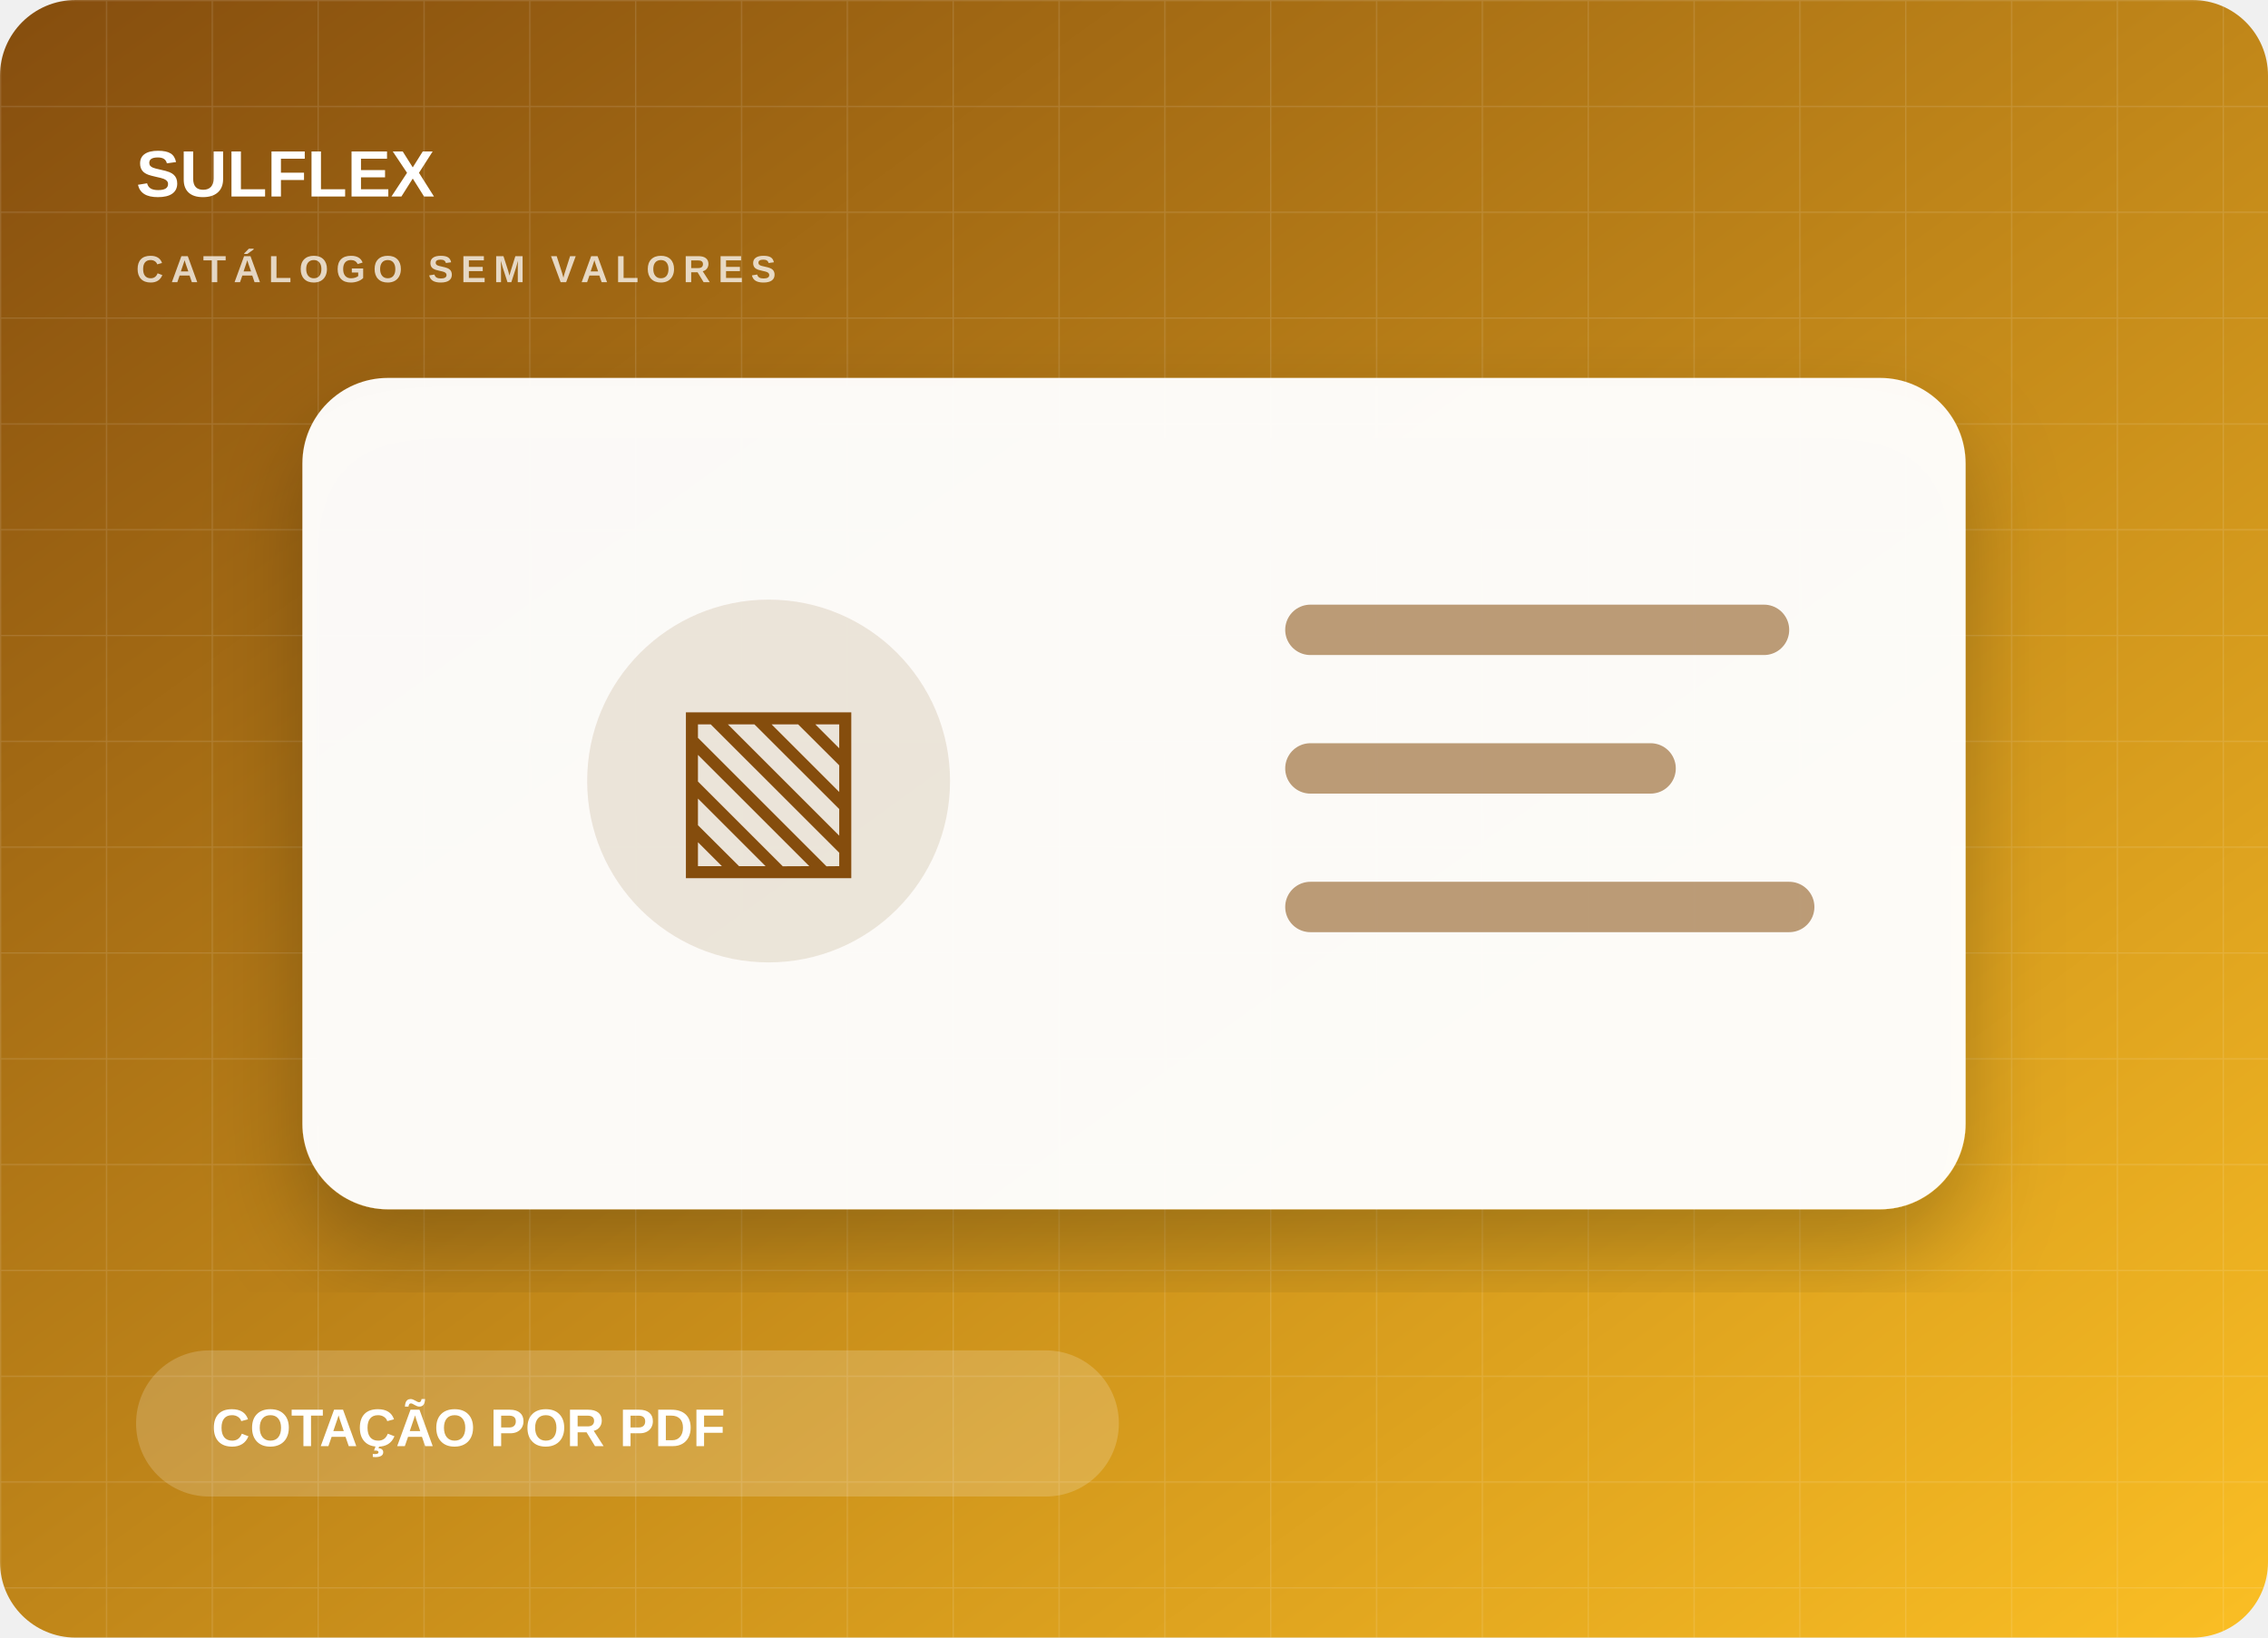
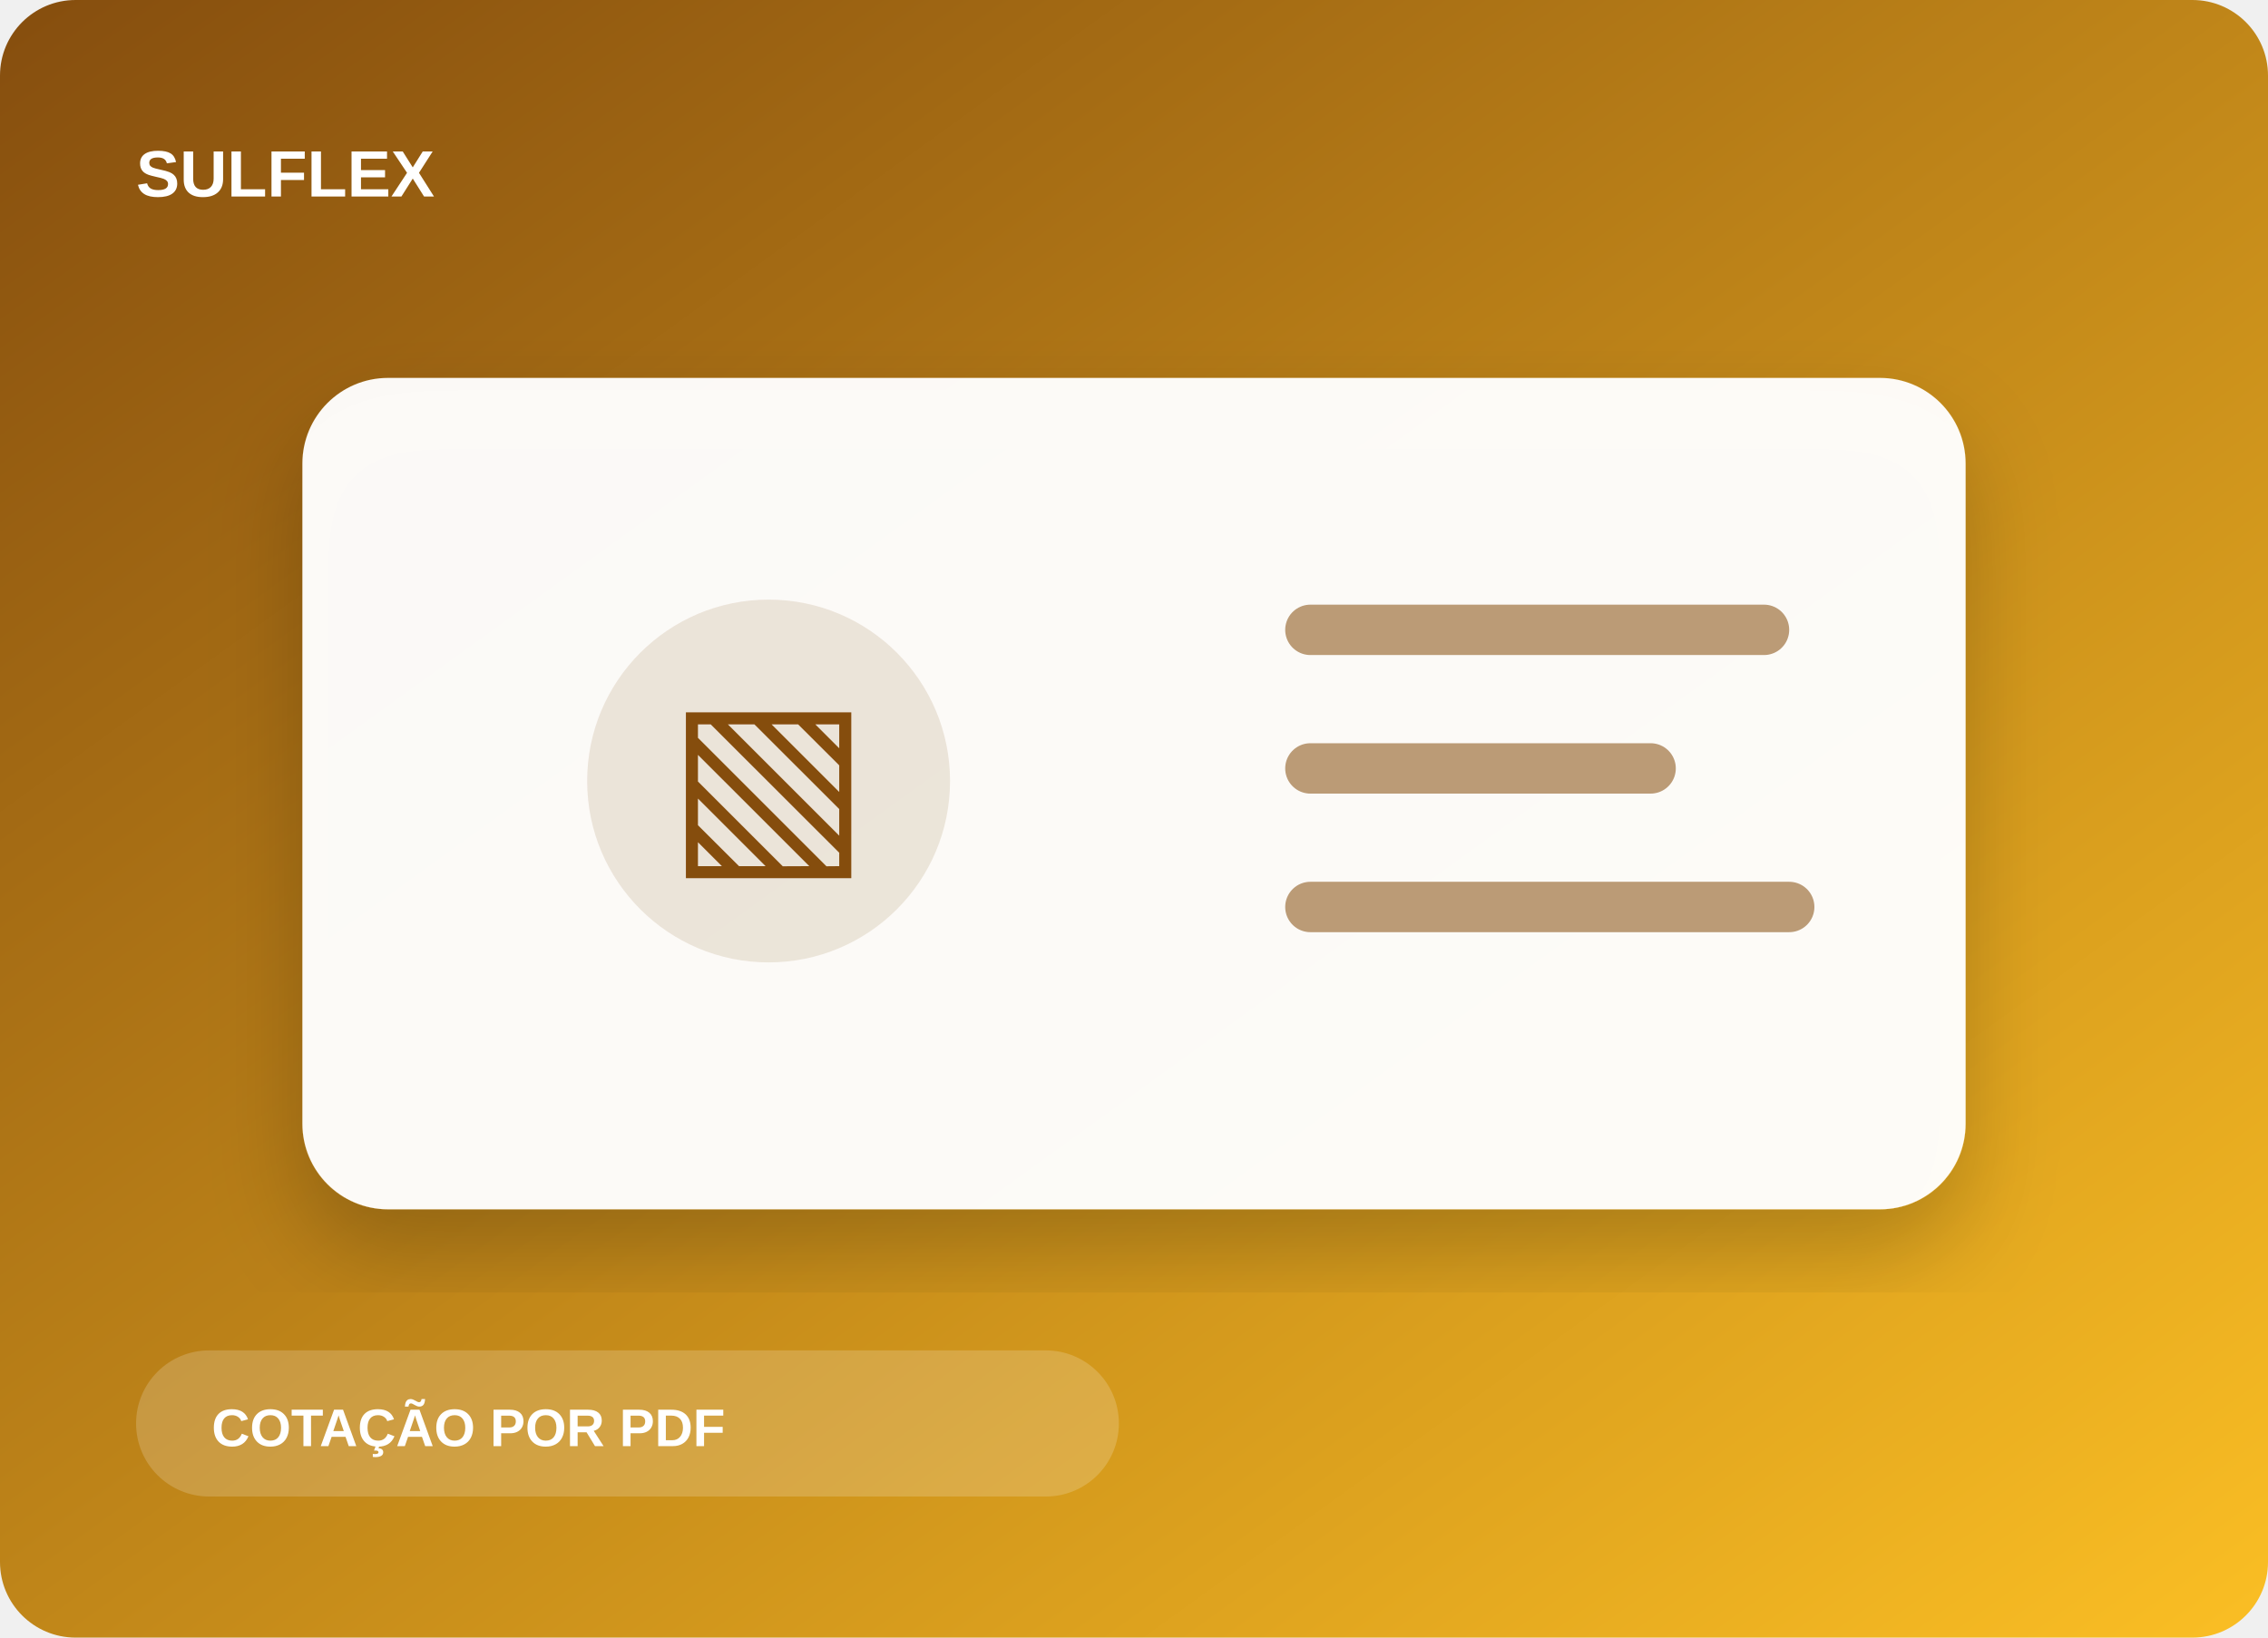
<svg xmlns="http://www.w3.org/2000/svg" width="900" height="650" viewBox="0 0 900 650">
  <defs>
    <linearGradient id="g" x1="0" y1="0" x2="1" y2="1">
      <stop offset="0" stop-color="#854d0e" />
      <stop offset="1" stop-color="#fbbf24" />
    </linearGradient>
-     <pattern id="p" width="42" height="42" patternUnits="userSpaceOnUse">
-       <path d="M42 0L0 0 0 42" fill="none" stroke="#fff" stroke-opacity=".12" />
-     </pattern>
    <filter id="s">
-       <feDropShadow dx="0" dy="18" stdDeviation="18" flood-color="#000" flood-opacity=".25" />
+       <feDropShadow dx="0" dy="18" stdDeviation="18" flood-color="#000" flood-opacity=".22" />
    </filter>
  </defs>
  <rect width="900" height="650" rx="30" fill="url(#g)" />
-   <rect width="900" height="650" rx="30" fill="url(#p)" />
  <g filter="url(#s)">
    <rect x="120" y="150" width="660" height="330" rx="34" fill="#fff" opacity=".96" />
    <circle cx="305" cy="310" r="72" fill="#854d0e" opacity=".13" />
    <text x="305" y="338" text-anchor="middle" font-family="Arial" font-size="86" font-weight="900" fill="#854d0e">▧</text>
    <path d="M520 250H700M520 305H655M520 360H710" stroke="#854d0e" stroke-width="20" stroke-linecap="round" opacity=".55" />
  </g>
  <text x="54" y="78" font-family="Arial" font-size="26" font-weight="900" fill="#fff">SULFLEX</text>
-   <text x="54" y="112" font-family="Arial" font-size="15" font-weight="700" fill="#fff" opacity=".75" letter-spacing="3">CATÁLOGO SEM VALORES</text>
  <rect x="54" y="536" width="390" height="58" rx="29" fill="#fff" opacity=".18" />
  <text x="84" y="574" font-family="Arial" font-size="21" font-weight="900" fill="#fff">COTAÇÃO POR PDF</text>
</svg>
